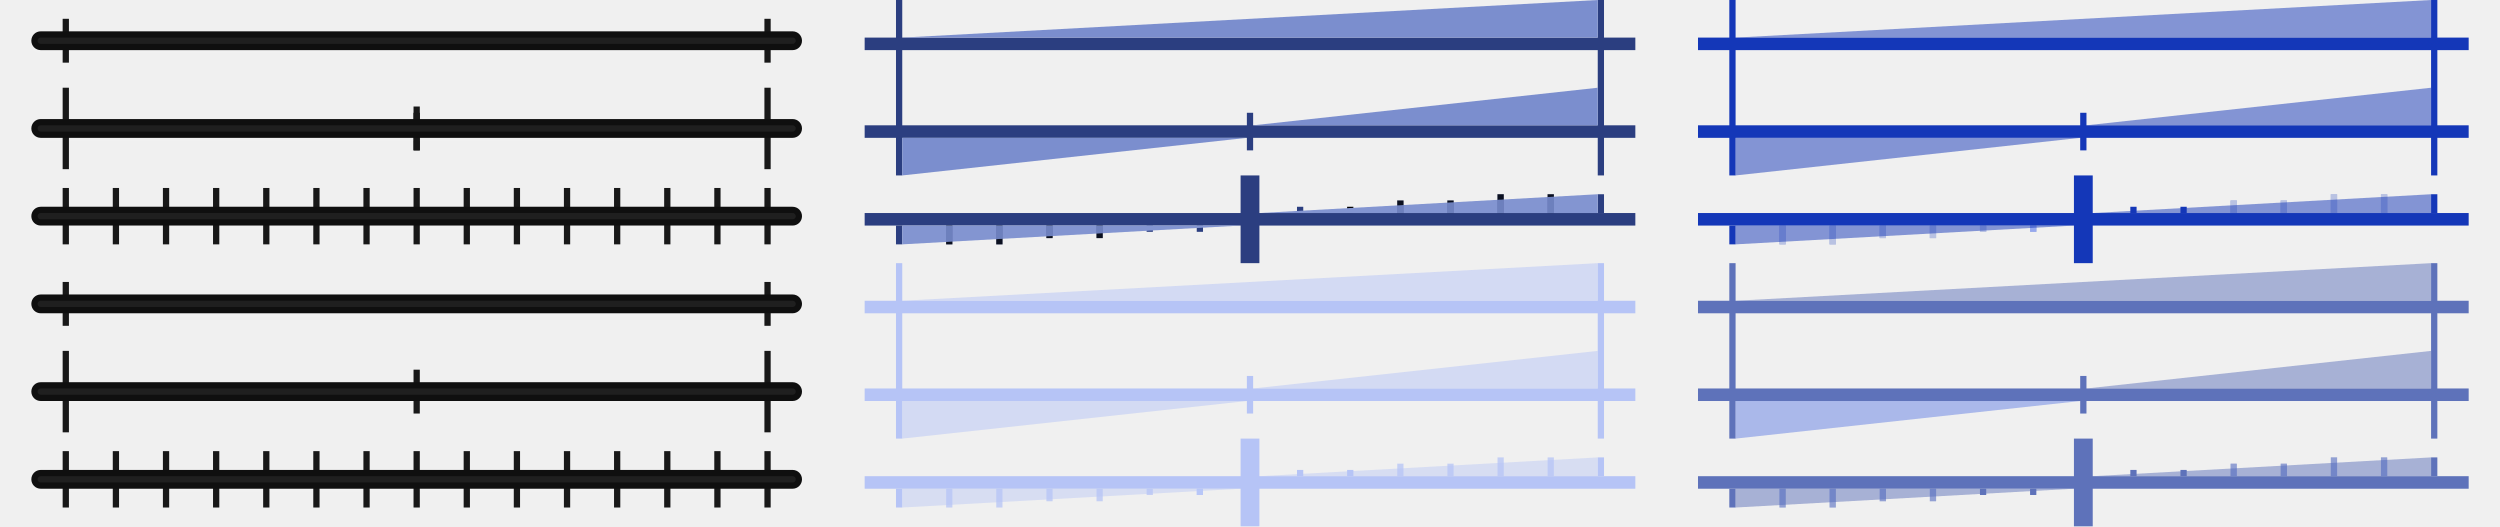
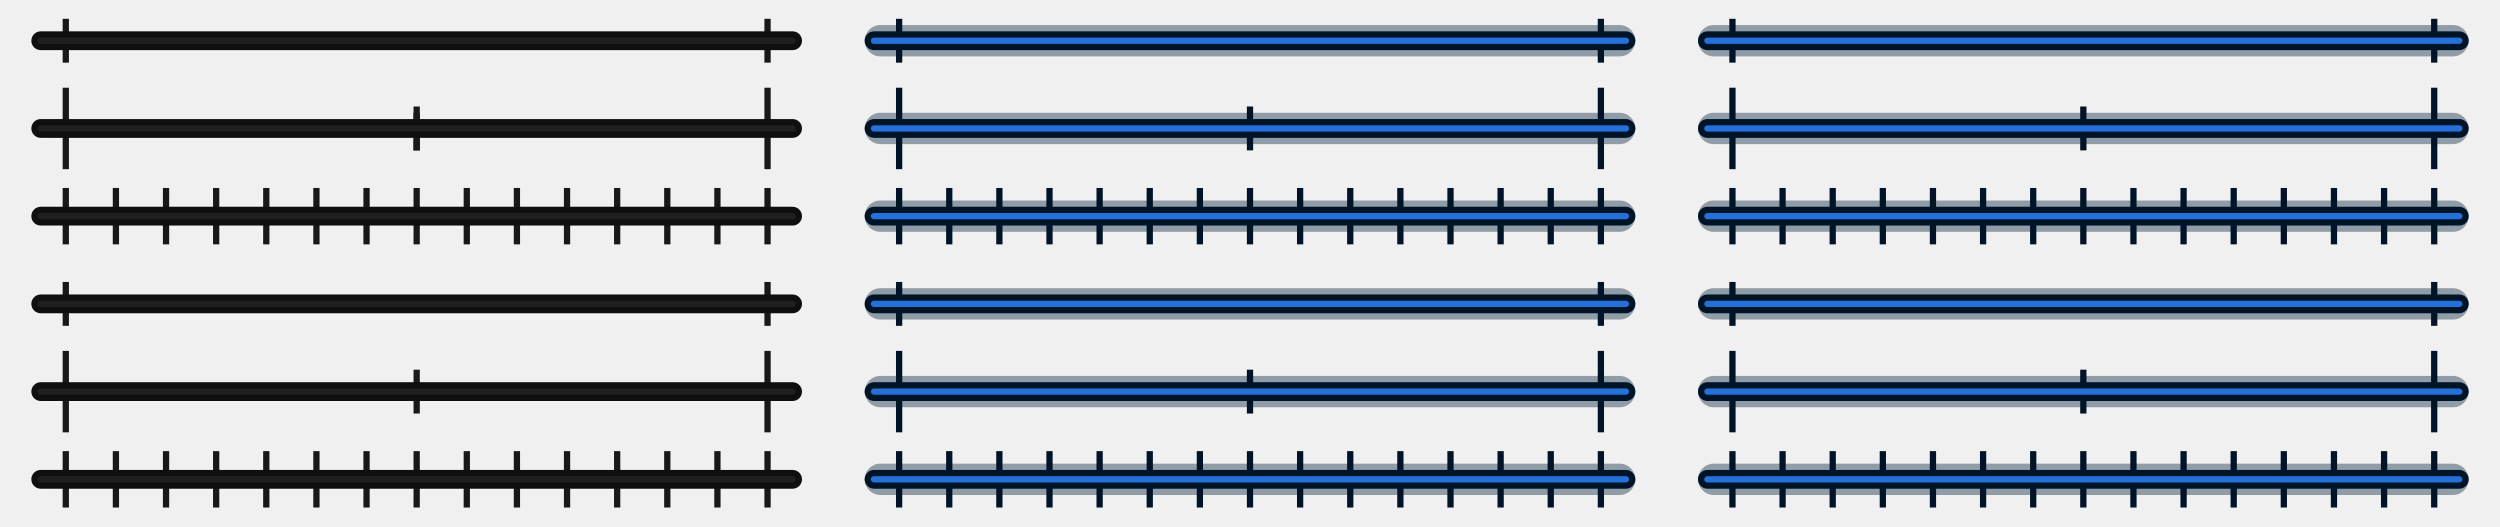
<svg xmlns="http://www.w3.org/2000/svg" width="399px" height="84px" viewBox="0 0 399 84" version="1.1">
  <g id="bmp00154" stroke="none" stroke-width="1" fill="none" fill-rule="evenodd">
-     <polygon id="Triangle" fill="#5E72BA" opacity="0.5" points="334 76 388 73 388 76" />
-     <polygon id="Triangle" fill="#5E72BA" opacity="0.5" points="331 78 277 81 277 78" />
-     <polygon id="Triangle" fill="#B6C4F6" opacity="0.424" points="201 76 255 73 255 76" />
-     <polygon id="Triangle" fill="#B6C4F6" opacity="0.424" points="198 78 144 81 144 78" />
    <g id="Group-3" transform="translate(66, 18)" fill="#000000">
      <g id="Group">
        <rect id="Rectangle" x="0" y="0" width="1" height="6" />
      </g>
    </g>
    <g id="Group-3" transform="translate(5, 70)">
      <g id="Group-2">
        <g id="Group-4" transform="translate(5, 0)" />
        <g id="Group-4" transform="translate(5, 0)" />
      </g>
    </g>
-     <g id="Group-3" transform="translate(138, 0)">
-       <g id="Group-2" transform="translate(0, 28)">
-         <rect id="Rectangle" fill="#2B3E80" x="5" y="8" width="1" height="3" />
-         <rect id="Rectangle" fill="#2B3E80" x="45" y="8" width="1" height="1" />
-         <rect id="Rectangle" fill="#2B3E80" x="53" y="8" width="1" height="1" />
-         <rect id="Rectangle" fill="#2B3E80" x="69" y="5" width="1" height="1" />
-         <rect id="Rectangle" fill="#000000" x="77" y="5" width="1" height="1" />
-         <rect id="Rectangle" fill="#2B3E80" x="0" y="6" width="123" height="2" />
-         <g id="Group-4" transform="translate(13, 0)">
-           <rect id="Rectangle" fill="#2B3E80" x="47" y="0" width="3" height="14" />
-           <rect id="Rectangle" fill="#000000" x="0" y="8" width="1" height="3" />
-           <rect id="Rectangle" fill="#000000" x="8" y="8" width="1" height="3" />
-           <rect id="Rectangle" fill="#000000" x="16" y="8" width="1" height="2" />
-           <rect id="Rectangle" fill="#000000" x="24" y="8" width="1" height="2" />
-           <rect id="Rectangle" fill="#000000" x="72" y="4" width="1" height="2" />
-           <rect id="Rectangle" fill="#000000" x="80" y="4" width="1" height="2" />
-           <rect id="Rectangle" fill="#000000" x="88" y="3" width="1" height="3" />
-           <rect id="Rectangle" fill="#000000" x="96" y="3" width="1" height="3" />
-           <rect id="Rectangle" fill="#2B3E80" x="104" y="3" width="1" height="3" />
-         </g>
-         <polygon id="Triangle" fill="#8395D1" points="63 6 117 3 117 6" />
-         <polygon id="Triangle" fill="#8395D1" points="60 8 6 11 6 8" />
-       </g>
-       <g id="Group" fill="#2B3E80">
-         <rect id="Rectangle" x="0" y="20" width="123" height="2" />
-         <rect id="Rectangle" x="61" y="18" width="1" height="6" />
-         <rect id="Rectangle" x="117" y="0" width="1" height="28" />
-         <rect id="Rectangle" x="0" y="6" width="123" height="2" />
-         <rect id="Rectangle" x="5" y="0" width="1" height="28" />
-       </g>
-       <polygon id="Triangle" fill="#7B8ECE" transform="translate(61.5, 3) rotate(-90) translate(-61.5, -3) " points="58.5 -52.5 64.5 58.5 58.5 58.5" />
-       <polygon id="Triangle" fill="#7B8ECE" transform="translate(89.5, 17) rotate(-90) translate(-89.5, -17) " points="86.5 -10.5 92.5 44.5 86.5 44.5" />
-       <polygon id="Triangle" fill="#7B8ECE" transform="translate(33.5, 25) rotate(-270) translate(-33.5, -25) " points="30.5 -2.5 36.5 52.5 30.5 52.5" />
-     </g>
-     <g id="Group-3" transform="translate(138, 42)">
-       <g id="Group-2" transform="translate(0, 28)">
-         <rect id="Rectangle" fill="#B6C4F6" x="5" y="8" width="1" height="3" />
-         <rect id="Rectangle" fill="#C1CEFF" x="53" y="8" width="1" height="1" />
-         <rect id="Rectangle" fill="#B6C4F6" x="69" y="5" width="1" height="1" />
-         <rect id="Rectangle" fill="#B6C4F6" x="77" y="5" width="1" height="1" />
-         <rect id="Rectangle" fill="#B6C4F6" x="0" y="6" width="123" height="2" />
-         <g id="Group-4" transform="translate(60, 0)" fill="#B6C4F6">
-           <rect id="Rectangle" x="0" y="0" width="3" height="14" />
-           <rect id="Rectangle" x="57" y="3" width="1" height="3" />
-         </g>
-         <g id="Group-4" opacity="0.748" transform="translate(13, 3)" fill="#B6C4F6">
-           <rect id="Rectangle" x="0" y="5" width="1" height="3" />
-           <rect id="Rectangle" x="8" y="5" width="1" height="3" />
-           <rect id="Rectangle" x="16" y="5" width="1" height="2" />
-           <rect id="Rectangle" x="24" y="5" width="1" height="2" />
-           <rect id="Rectangle" x="40" y="5" width="1" height="1" />
-           <rect id="Rectangle" x="32" y="5" width="1" height="1" />
-           <rect id="Rectangle" x="72" y="1" width="1" height="2" />
-           <rect id="Rectangle" x="80" y="1" width="1" height="2" />
-           <rect id="Rectangle" x="88" y="0" width="1" height="3" />
-           <rect id="Rectangle" x="96" y="0" width="1" height="3" />
-         </g>
-       </g>
-       <g id="Group" fill="#B6C4F6">
-         <rect id="Rectangle" x="0" y="20" width="123" height="2" />
-         <rect id="Rectangle" x="61" y="18" width="1" height="6" />
-         <rect id="Rectangle" x="117" y="0" width="1" height="28" />
-         <rect id="Rectangle" x="0" y="6" width="123" height="2" />
-         <rect id="Rectangle" x="5" y="0" width="1" height="28" />
-       </g>
-       <polygon id="Triangle" fill="#B6C4F6" opacity="0.498" transform="translate(61.5, 3) rotate(-90) translate(-61.5, -3) " points="58.5 -52.5 64.5 58.5 58.5 58.5" />
-       <polygon id="Triangle" fill="#B6C4F6" opacity="0.498" transform="translate(89.5, 17) rotate(-90) translate(-89.5, -17) " points="86.5 -10.5 92.5 44.5 86.5 44.5" />
-       <polygon id="Triangle" fill="#B6C4F6" opacity="0.498" transform="translate(33.5, 25) rotate(-270) translate(-33.5, -25) " points="30.5 -2.5 36.5 52.5 30.5 52.5" />
-     </g>
-     <g id="Group-3" transform="translate(271, 42)">
-       <g id="Group-2" transform="translate(0, 28)" fill="#5E72BA">
-         <rect id="Rectangle" x="5" y="8" width="1" height="3" />
-         <rect id="Rectangle" x="117" y="3" width="1" height="3" />
-         <rect id="Rectangle" x="45" y="8" width="1" height="1" />
-         <rect id="Rectangle" x="53" y="8" width="1" height="1" />
-         <rect id="Rectangle" x="69" y="5" width="1" height="1" />
-         <rect id="Rectangle" x="77" y="5" width="1" height="1" />
-         <rect id="Rectangle" x="0" y="6" width="123" height="2" />
-       </g>
-       <g id="Group" fill="#5E72BA">
-         <rect id="Rectangle" x="0" y="20" width="123" height="2" />
-         <rect id="Rectangle" x="61" y="18" width="1" height="6" />
-         <rect id="Rectangle" x="117" y="0" width="1" height="28" />
-         <rect id="Rectangle" x="0" y="6" width="123" height="2" />
-         <rect id="Rectangle" x="5" y="0" width="1" height="28" />
-       </g>
-       <polygon id="Triangle" fill="#5E72BA" opacity="0.5" transform="translate(61.5, 3) rotate(-90) translate(-61.5, -3) " points="58.5 -52.5 64.5 58.5 58.5 58.5" />
-       <polygon id="Triangle" fill="#5E72BA" opacity="0.5" transform="translate(89.5, 17) rotate(-90) translate(-89.5, -17) " points="86.5 -10.5 92.5 44.5 86.5 44.5" />
-       <polygon id="Triangle" fill="#637FE3" opacity="0.5" transform="translate(33.5, 25) rotate(-270) translate(-33.5, -25) " points="30.5 -2.5 36.5 52.5 30.5 52.5" />
-     </g>
-     <g id="Group-3" transform="translate(271, 0)">
-       <g id="Group-2" transform="translate(0, 28)">
-         <rect id="Rectangle" fill="#1437B8" x="5" y="8" width="1" height="3" />
-         <rect id="Rectangle" fill="#C1CEFF" x="53" y="8" width="1" height="1" />
-         <rect id="Rectangle" fill="#1437B8" x="69" y="5" width="1" height="1" />
-         <rect id="Rectangle" fill="#1437B8" x="77" y="5" width="1" height="1" />
-         <rect id="Rectangle" fill="#1437B8" x="0" y="6" width="123" height="2" />
-         <g id="Group-4" transform="translate(60, 0)">
-           <rect id="Rectangle" fill="#1437B8" x="0" y="0" width="3" height="14" />
-           <rect id="Rectangle" fill="#5E72BA" x="0" y="42" width="3" height="14" />
-           <rect id="Rectangle" fill="#1437B8" x="57" y="3" width="1" height="3" />
-         </g>
-         <polygon id="Triangle" fill="#1437B8" opacity="0.494" points="63 6 117 3 117 6" />
-         <polygon id="Triangle" fill="#1437B8" opacity="0.494" points="60 8 6 11 6 8" />
-       </g>
-       <g id="Group" fill="#1437B8">
-         <rect id="Rectangle" x="0" y="20" width="123" height="2" />
-         <rect id="Rectangle" x="61" y="18" width="1" height="6" />
-         <rect id="Rectangle" x="117" y="0" width="1" height="28" />
-         <rect id="Rectangle" x="0" y="6" width="123" height="2" />
-         <rect id="Rectangle" x="5" y="0" width="1" height="28" />
-       </g>
-       <polygon id="Triangle" fill="#1437B8" opacity="0.494" transform="translate(61.5, 3) rotate(-90) translate(-61.5, -3) " points="58.5 -52.5 64.5 58.5 58.5 58.5" />
-       <polygon id="Triangle" fill="#1437B8" opacity="0.494" transform="translate(89.5, 17) rotate(-90) translate(-89.5, -17) " points="86.5 -10.5 92.5 44.5 86.5 44.5" />
-       <polygon id="Triangle" fill="#1437B8" opacity="0.494" transform="translate(33.5, 25) rotate(-270) translate(-33.5, -25) " points="30.5 -2.5 36.5 52.5 30.5 52.5" />
-     </g>
-     <g id="Group-5" transform="translate(284, 31)" fill="#1437B8" opacity="0.25">
-       <g id="Group-4">
-         <rect id="Rectangle" x="0" y="5" width="1" height="3" />
-         <rect id="Rectangle" x="8" y="5" width="1" height="3" />
-         <rect id="Rectangle" x="16" y="5" width="1" height="2" />
-         <rect id="Rectangle" x="24" y="5" width="1" height="2" />
-         <rect id="Rectangle" x="40" y="5" width="1" height="1" />
-         <rect id="Rectangle" x="32" y="5" width="1" height="1" />
-         <rect id="Rectangle" x="72" y="1" width="1" height="2" />
-         <rect id="Rectangle" x="80" y="1" width="1" height="2" />
-         <rect id="Rectangle" x="88" y="0" width="1" height="3" />
-         <rect id="Rectangle" x="96" y="0" width="1" height="3" />
-       </g>
-       <g id="Group-4">
-         <rect id="Rectangle" x="0" y="5" width="1" height="3" />
-         <rect id="Rectangle" x="8" y="5" width="1" height="3" />
-         <rect id="Rectangle" x="16" y="5" width="1" height="2" />
-         <rect id="Rectangle" x="24" y="5" width="1" height="2" />
-         <rect id="Rectangle" x="40" y="5" width="1" height="1" />
-         <rect id="Rectangle" x="32" y="5" width="1" height="1" />
-         <rect id="Rectangle" x="72" y="1" width="1" height="2" />
-         <rect id="Rectangle" x="80" y="1" width="1" height="2" />
-         <rect id="Rectangle" x="88" y="0" width="1" height="3" />
-         <rect id="Rectangle" x="96" y="0" width="1" height="3" />
-       </g>
-       <g id="Group-4">
-         <rect id="Rectangle" x="0" y="5" width="1" height="3" />
-         <rect id="Rectangle" x="8" y="5" width="1" height="3" />
-         <rect id="Rectangle" x="16" y="5" width="1" height="2" />
-         <rect id="Rectangle" x="24" y="5" width="1" height="2" />
-         <rect id="Rectangle" x="40" y="5" width="1" height="1" />
-         <rect id="Rectangle" x="32" y="5" width="1" height="1" />
-         <rect id="Rectangle" x="72" y="1" width="1" height="2" />
-         <rect id="Rectangle" x="80" y="1" width="1" height="2" />
-         <rect id="Rectangle" x="88" y="0" width="1" height="3" />
-         <rect id="Rectangle" x="96" y="0" width="1" height="3" />
-       </g>
-     </g>
-     <g id="Group-6" transform="translate(151, 31)" fill="#2B3E80" opacity="0.25">
-       <g id="Group-4">
-         <rect id="Rectangle" x="0" y="5" width="1" height="3" />
-         <rect id="Rectangle" x="8" y="5" width="1" height="3" />
-         <rect id="Rectangle" x="16" y="5" width="1" height="2" />
-         <rect id="Rectangle" x="24" y="5" width="1" height="2" />
-         <rect id="Rectangle" x="72" y="1" width="1" height="2" />
-         <rect id="Rectangle" x="80" y="1" width="1" height="2" />
-         <rect id="Rectangle" x="88" y="0" width="1" height="3" />
-         <rect id="Rectangle" x="96" y="0" width="1" height="3" />
-       </g>
-       <g id="Group-4">
-         <rect id="Rectangle" x="0" y="5" width="1" height="3" />
-         <rect id="Rectangle" x="8" y="5" width="1" height="3" />
-         <rect id="Rectangle" x="16" y="5" width="1" height="2" />
-         <rect id="Rectangle" x="24" y="5" width="1" height="2" />
-         <rect id="Rectangle" x="72" y="1" width="1" height="2" />
-         <rect id="Rectangle" x="80" y="1" width="1" height="2" />
-         <rect id="Rectangle" x="88" y="0" width="1" height="3" />
-         <rect id="Rectangle" x="96" y="0" width="1" height="3" />
-       </g>
-       <g id="Group-4">
-         <rect id="Rectangle" x="0" y="5" width="1" height="3" />
-         <rect id="Rectangle" x="8" y="5" width="1" height="3" />
-         <rect id="Rectangle" x="16" y="5" width="1" height="2" />
-         <rect id="Rectangle" x="24" y="5" width="1" height="2" />
-         <rect id="Rectangle" x="72" y="1" width="1" height="2" />
-         <rect id="Rectangle" x="80" y="1" width="1" height="2" />
-         <rect id="Rectangle" x="88" y="0" width="1" height="3" />
-         <rect id="Rectangle" x="96" y="0" width="1" height="3" />
-       </g>
-     </g>
-     <g id="Group-4" opacity="0.25" transform="translate(284, 73)" fill="#405CBF">
-       <rect id="Rectangle" x="0" y="5" width="1" height="3" />
-       <rect id="Rectangle" x="8" y="5" width="1" height="3" />
-       <rect id="Rectangle" x="16" y="5" width="1" height="2" />
-       <rect id="Rectangle" x="24" y="5" width="1" height="2" />
-       <rect id="Rectangle" x="72" y="1" width="1" height="2" />
-       <rect id="Rectangle" x="80" y="1" width="1" height="2" />
-       <rect id="Rectangle" x="88" y="0" width="1" height="3" />
-       <rect id="Rectangle" x="96" y="0" width="1" height="3" />
-     </g>
-     <g id="Group-4" opacity="0.25" transform="translate(284, 73)" fill="#405CBF">
-       <rect id="Rectangle" x="0" y="5" width="1" height="3" />
-       <rect id="Rectangle" x="8" y="5" width="1" height="3" />
-       <rect id="Rectangle" x="16" y="5" width="1" height="2" />
-       <rect id="Rectangle" x="24" y="5" width="1" height="2" />
-       <rect id="Rectangle" x="72" y="1" width="1" height="2" />
-       <rect id="Rectangle" x="80" y="1" width="1" height="2" />
-       <rect id="Rectangle" x="88" y="0" width="1" height="3" />
-       <rect id="Rectangle" x="96" y="0" width="1" height="3" />
-     </g>
-     <g id="Group-4" opacity="0.25" transform="translate(284, 73)" fill="#5E72BA">
-       <rect id="Rectangle" x="0" y="5" width="1" height="3" />
-       <rect id="Rectangle" x="8" y="5" width="1" height="3" />
-       <rect id="Rectangle" x="16" y="5" width="1" height="2" />
-       <rect id="Rectangle" x="24" y="5" width="1" height="2" />
-       <rect id="Rectangle" x="72" y="1" width="1" height="2" />
-       <rect id="Rectangle" x="80" y="1" width="1" height="2" />
-       <rect id="Rectangle" x="88" y="0" width="1" height="3" />
-       <rect id="Rectangle" x="96" y="0" width="1" height="3" />
+     <g id="Group-3" transform="translate(284, 70)">
+       <g id="Group-2" />
    </g>
    <g id="Group-7" transform="translate(5, 30)">
      <rect id="Rectangle" fill-opacity="0.1" fill="#FFFFFF" x="0" y="3.5" width="123" height="3" rx="1.5" />
      <rect id="Rectangle" fill="#181818" x="61" y="0" width="1" height="9" />
      <rect id="Rectangle" fill="#181818" x="5" y="0" width="1" height="9" />
      <rect id="Rectangle" fill="#181818" x="13" y="0" width="1" height="9" />
      <rect id="Rectangle" fill="#181818" x="21" y="0" width="1" height="9" />
      <rect id="Rectangle" fill="#181818" x="29" y="0" width="1" height="9" />
      <rect id="Rectangle" fill="#181818" x="37" y="0" width="1" height="9" />
      <rect id="Rectangle-Copy" fill="#181818" x="45" y="0" width="1" height="9" />
      <rect id="Rectangle-Copy" fill="#181818" x="53" y="0" width="1" height="9" />
      <rect id="Rectangle" fill="#181818" x="69" y="0" width="1" height="9" />
      <rect id="Rectangle" fill="#181818" x="77" y="0" width="1" height="9" />
      <rect id="Rectangle" fill="#181818" x="85" y="0" width="1" height="9" />
      <rect id="Rectangle" fill="#181818" x="93" y="0" width="1" height="9" />
      <rect id="Rectangle" fill="#181818" x="101" y="0" width="1" height="9" />
      <rect id="Rectangle-Copy" fill="#181818" x="109" y="0" width="1" height="9" />
      <rect id="Rectangle-Copy" fill="#181818" x="117" y="0" width="1" height="9" />
      <rect id="Rectangle" stroke="#0F0F0F" fill="#1F1F1F" x="0.5" y="3.5" width="122" height="2" rx="1" />
    </g>
+     <g id="Group-7-Copy-6" transform="translate(138, 30)">
+       <rect id="Rectangle" fill-opacity="0.4" fill="#001E3C" x="0" y="2" width="123" height="5" rx="2.5" />
+       <rect id="Rectangle" fill="#001428" x="61" y="0" width="1" height="9" />
+       <rect id="Rectangle" fill="#001428" x="5" y="0" width="1" height="9" />
+       <rect id="Rectangle" fill="#001428" x="13" y="0" width="1" height="9" />
+       <rect id="Rectangle" fill="#001428" x="21" y="0" width="1" height="9" />
+       <rect id="Rectangle" fill="#001428" x="29" y="0" width="1" height="9" />
+       <rect id="Rectangle" fill="#001428" x="37" y="0" width="1" height="9" />
+       <rect id="Rectangle-Copy" fill="#001428" x="45" y="0" width="1" height="9" />
+       <rect id="Rectangle-Copy" fill="#001428" x="53" y="0" width="1" height="9" />
+       <rect id="Rectangle" fill="#001428" x="69" y="0" width="1" height="9" />
+       <rect id="Rectangle" fill="#001428" x="77" y="0" width="1" height="9" />
+       <rect id="Rectangle" fill="#001428" x="85" y="0" width="1" height="9" />
+       <rect id="Rectangle" fill="#001428" x="93" y="0" width="1" height="9" />
+       <rect id="Rectangle" fill="#001428" x="101" y="0" width="1" height="9" />
+       <rect id="Rectangle-Copy" fill="#001428" x="109" y="0" width="1" height="9" />
+       <rect id="Rectangle-Copy" fill="#001428" x="117" y="0" width="1" height="9" />
+       <rect id="Rectangle" stroke="#001427" fill="#2471DB" x="0.5" y="3.5" width="122" height="2" rx="1" />
+     </g>
    <g id="Group-7" transform="translate(5, 14)">
      <rect id="Rectangle" fill-opacity="0.1" fill="#FFFFFF" x="0" y="5.5" width="123" height="3" rx="1.5" />
      <rect id="Rectangle" fill="#181818" x="61" y="3" width="1" height="7" />
      <rect id="Rectangle" fill="#181818" x="5" y="0" width="1" height="13" />
      <rect id="Rectangle-Copy" fill="#181818" x="117" y="0" width="1" height="13" />
      <rect id="Rectangle" stroke="#0F0F0F" fill="#1F1F1F" x="0.5" y="5.5" width="122" height="2" rx="1" />
    </g>
+     <g id="Group-7-Copy-5" transform="translate(138, 14)">
+       <rect id="Rectangle" fill-opacity="0.4" fill="#001E3C" x="0" y="4" width="123" height="5" rx="2.5" />
+       <rect id="Rectangle" fill="#001428" x="61" y="3" width="1" height="7" />
+       <rect id="Rectangle" fill="#001428" x="5" y="0" width="1" height="13" />
+       <rect id="Rectangle-Copy" fill="#001428" x="117" y="0" width="1" height="13" />
+       <rect id="Rectangle" stroke="#001427" fill="#2471DB" x="0.5" y="5.5" width="122" height="2" rx="1" />
+     </g>
    <g id="Group-7" transform="translate(5, 3)">
      <rect id="Rectangle" fill-opacity="0.1" fill="#FFFFFF" x="0" y="2.5" width="123" height="3" rx="1.5" />
      <rect id="Rectangle" fill="#181818" x="5" y="0" width="1" height="7" />
      <rect id="Rectangle-Copy" fill="#181818" x="117" y="0" width="1" height="7" />
      <rect id="Rectangle" stroke="#0F0F0F" fill="#1F1F1F" x="0.5" y="2.5" width="122" height="2" rx="1" />
+     </g>
+     <g id="Group-7-Copy-4" transform="translate(138, 3)">
+       <rect id="Rectangle" fill-opacity="0.4" fill="#001E3C" x="0" y="1" width="123" height="5" rx="2.5" />
+       <rect id="Rectangle" fill="#001428" x="5" y="0" width="1" height="7" />
+       <rect id="Rectangle-Copy" fill="#001428" x="117" y="0" width="1" height="7" />
+       <rect id="Rectangle" stroke="#001427" fill="#2471DB" x="0.5" y="2.5" width="122" height="2" rx="1" />
    </g>
    <g id="Group-7-Copy-3" transform="translate(5, 72)">
      <rect id="Rectangle" fill-opacity="0.1" fill="#FFFFFF" x="0" y="3.5" width="123" height="3" rx="1.5" />
      <rect id="Rectangle" fill="#181818" x="61" y="0" width="1" height="9" />
      <rect id="Rectangle" fill="#181818" x="5" y="0" width="1" height="9" />
      <rect id="Rectangle" fill="#181818" x="13" y="0" width="1" height="9" />
      <rect id="Rectangle" fill="#181818" x="21" y="0" width="1" height="9" />
      <rect id="Rectangle" fill="#181818" x="29" y="0" width="1" height="9" />
      <rect id="Rectangle" fill="#181818" x="37" y="0" width="1" height="9" />
      <rect id="Rectangle-Copy" fill="#181818" x="45" y="0" width="1" height="9" />
      <rect id="Rectangle-Copy" fill="#181818" x="53" y="0" width="1" height="9" />
      <rect id="Rectangle" fill="#181818" x="69" y="0" width="1" height="9" />
      <rect id="Rectangle" fill="#181818" x="77" y="0" width="1" height="9" />
      <rect id="Rectangle" fill="#181818" x="85" y="0" width="1" height="9" />
      <rect id="Rectangle" fill="#181818" x="93" y="0" width="1" height="9" />
      <rect id="Rectangle" fill="#181818" x="101" y="0" width="1" height="9" />
      <rect id="Rectangle-Copy" fill="#181818" x="109" y="0" width="1" height="9" />
      <rect id="Rectangle-Copy" fill="#181818" x="117" y="0" width="1" height="9" />
      <rect id="Rectangle" stroke="#0F0F0F" fill="#1F1F1F" x="0.5" y="3.5" width="122" height="2" rx="1" />
    </g>
    <g id="Group-7-Copy-2" transform="translate(5, 56)">
      <rect id="Rectangle" fill-opacity="0.1" fill="#FFFFFF" x="0" y="5.5" width="123" height="3" rx="1.5" />
      <rect id="Rectangle" fill="#181818" x="61" y="3" width="1" height="7" />
      <rect id="Rectangle" fill="#181818" x="5" y="0" width="1" height="13" />
      <rect id="Rectangle-Copy" fill="#181818" x="117" y="0" width="1" height="13" />
      <rect id="Rectangle" stroke="#0F0F0F" fill="#1F1F1F" x="0.5" y="5.5" width="122" height="2" rx="1" />
    </g>
    <g id="Group-7-Copy" transform="translate(5, 45)">
      <rect id="Rectangle" fill-opacity="0.1" fill="#FFFFFF" x="0" y="2.5" width="123" height="3" rx="1.5" />
      <rect id="Rectangle" fill="#181818" x="5" y="0" width="1" height="7" />
      <rect id="Rectangle-Copy" fill="#181818" x="117" y="0" width="1" height="7" />
      <rect id="Rectangle" stroke="#0F0F0F" fill="#1F1F1F" x="0.5" y="2.5" width="122" height="2" rx="1" />
    </g>
+     <g id="Group-7-Copy-9" transform="translate(271, 72)">
+       <rect id="Rectangle" fill-opacity="0.4" fill="#001E3C" x="0" y="2" width="123" height="5" rx="2.5" />
+       <rect id="Rectangle" fill="#001428" x="61" y="0" width="1" height="9" />
+       <rect id="Rectangle" fill="#001428" x="5" y="0" width="1" height="9" />
+       <rect id="Rectangle" fill="#001428" x="13" y="0" width="1" height="9" />
+       <rect id="Rectangle" fill="#001428" x="21" y="0" width="1" height="9" />
+       <rect id="Rectangle" fill="#001428" x="29" y="0" width="1" height="9" />
+       <rect id="Rectangle" fill="#001428" x="37" y="0" width="1" height="9" />
+       <rect id="Rectangle-Copy" fill="#001428" x="45" y="0" width="1" height="9" />
+       <rect id="Rectangle-Copy" fill="#001428" x="53" y="0" width="1" height="9" />
+       <rect id="Rectangle" fill="#001428" x="69" y="0" width="1" height="9" />
+       <rect id="Rectangle" fill="#001428" x="77" y="0" width="1" height="9" />
+       <rect id="Rectangle" fill="#001428" x="85" y="0" width="1" height="9" />
+       <rect id="Rectangle" fill="#001428" x="93" y="0" width="1" height="9" />
+       <rect id="Rectangle" fill="#001428" x="101" y="0" width="1" height="9" />
+       <rect id="Rectangle-Copy" fill="#001428" x="109" y="0" width="1" height="9" />
+       <rect id="Rectangle-Copy" fill="#001428" x="117" y="0" width="1" height="9" />
+       <rect id="Rectangle" stroke="#001427" fill="#2471DB" x="0.5" y="3.5" width="122" height="2" rx="1" />
+     </g>
+     <g id="Group-7-Copy-8" transform="translate(271, 56)">
+       <rect id="Rectangle" fill-opacity="0.4" fill="#001E3C" x="0" y="4" width="123" height="5" rx="2.5" />
+       <rect id="Rectangle" fill="#001428" x="61" y="3" width="1" height="7" />
+       <rect id="Rectangle" fill="#001428" x="5" y="0" width="1" height="13" />
+       <rect id="Rectangle-Copy" fill="#001428" x="117" y="0" width="1" height="13" />
+       <rect id="Rectangle" stroke="#001427" fill="#2471DB" x="0.5" y="5.5" width="122" height="2" rx="1" />
+     </g>
+     <g id="Group-7-Copy-7" transform="translate(271, 45)">
+       <rect id="Rectangle" fill-opacity="0.4" fill="#001E3C" x="0" y="1" width="123" height="5" rx="2.5" />
+       <rect id="Rectangle" fill="#001428" x="5" y="0" width="1" height="7" />
+       <rect id="Rectangle-Copy" fill="#001428" x="117" y="0" width="1" height="7" />
+       <rect id="Rectangle" stroke="#001427" fill="#2471DB" x="0.5" y="2.5" width="122" height="2" rx="1" />
+     </g>
+     <g id="Group-7-Copy-12" transform="translate(271, 30)">
+       <rect id="Rectangle" fill-opacity="0.4" fill="#001E3C" x="0" y="2" width="123" height="5" rx="2.5" />
+       <rect id="Rectangle" fill="#001428" x="61" y="0" width="1" height="9" />
+       <rect id="Rectangle" fill="#001428" x="5" y="0" width="1" height="9" />
+       <rect id="Rectangle" fill="#001428" x="13" y="0" width="1" height="9" />
+       <rect id="Rectangle" fill="#001428" x="21" y="0" width="1" height="9" />
+       <rect id="Rectangle" fill="#001428" x="29" y="0" width="1" height="9" />
+       <rect id="Rectangle" fill="#001428" x="37" y="0" width="1" height="9" />
+       <rect id="Rectangle-Copy" fill="#001428" x="45" y="0" width="1" height="9" />
+       <rect id="Rectangle-Copy" fill="#001428" x="53" y="0" width="1" height="9" />
+       <rect id="Rectangle" fill="#001428" x="69" y="0" width="1" height="9" />
+       <rect id="Rectangle" fill="#001428" x="77" y="0" width="1" height="9" />
+       <rect id="Rectangle" fill="#001428" x="85" y="0" width="1" height="9" />
+       <rect id="Rectangle" fill="#001428" x="93" y="0" width="1" height="9" />
+       <rect id="Rectangle" fill="#001428" x="101" y="0" width="1" height="9" />
+       <rect id="Rectangle-Copy" fill="#001428" x="109" y="0" width="1" height="9" />
+       <rect id="Rectangle-Copy" fill="#001428" x="117" y="0" width="1" height="9" />
+       <rect id="Rectangle" stroke="#001427" fill="#2471DB" x="0.5" y="3.5" width="122" height="2" rx="1" />
+     </g>
+     <g id="Group-7-Copy-11" transform="translate(271, 14)">
+       <rect id="Rectangle" fill-opacity="0.4" fill="#001E3C" x="0" y="4" width="123" height="5" rx="2.5" />
+       <rect id="Rectangle" fill="#001428" x="61" y="3" width="1" height="7" />
+       <rect id="Rectangle" fill="#001428" x="5" y="0" width="1" height="13" />
+       <rect id="Rectangle-Copy" fill="#001428" x="117" y="0" width="1" height="13" />
+       <rect id="Rectangle" stroke="#001427" fill="#2471DB" x="0.5" y="5.5" width="122" height="2" rx="1" />
+     </g>
+     <g id="Group-7-Copy-10" transform="translate(271, 3)">
+       <rect id="Rectangle" fill-opacity="0.4" fill="#001E3C" x="0" y="1" width="123" height="5" rx="2.5" />
+       <rect id="Rectangle" fill="#001428" x="5" y="0" width="1" height="7" />
+       <rect id="Rectangle-Copy" fill="#001428" x="117" y="0" width="1" height="7" />
+       <rect id="Rectangle" stroke="#001427" fill="#2471DB" x="0.5" y="2.5" width="122" height="2" rx="1" />
+     </g>
+     <g id="Group-7-Copy-15" transform="translate(138, 72)">
+       <rect id="Rectangle" fill-opacity="0.4" fill="#001E3C" x="0" y="2" width="123" height="5" rx="2.5" />
+       <rect id="Rectangle" fill="#001428" x="61" y="0" width="1" height="9" />
+       <rect id="Rectangle" fill="#001428" x="5" y="0" width="1" height="9" />
+       <rect id="Rectangle" fill="#001428" x="13" y="0" width="1" height="9" />
+       <rect id="Rectangle" fill="#001428" x="21" y="0" width="1" height="9" />
+       <rect id="Rectangle" fill="#001428" x="29" y="0" width="1" height="9" />
+       <rect id="Rectangle" fill="#001428" x="37" y="0" width="1" height="9" />
+       <rect id="Rectangle-Copy" fill="#001428" x="45" y="0" width="1" height="9" />
+       <rect id="Rectangle-Copy" fill="#001428" x="53" y="0" width="1" height="9" />
+       <rect id="Rectangle" fill="#001428" x="69" y="0" width="1" height="9" />
+       <rect id="Rectangle" fill="#001428" x="77" y="0" width="1" height="9" />
+       <rect id="Rectangle" fill="#001428" x="85" y="0" width="1" height="9" />
+       <rect id="Rectangle" fill="#001428" x="93" y="0" width="1" height="9" />
+       <rect id="Rectangle" fill="#001428" x="101" y="0" width="1" height="9" />
+       <rect id="Rectangle-Copy" fill="#001428" x="109" y="0" width="1" height="9" />
+       <rect id="Rectangle-Copy" fill="#001428" x="117" y="0" width="1" height="9" />
+       <rect id="Rectangle" stroke="#001427" fill="#2471DB" x="0.5" y="3.5" width="122" height="2" rx="1" />
+     </g>
+     <g id="Group-7-Copy-14" transform="translate(138, 56)">
+       <rect id="Rectangle" fill-opacity="0.4" fill="#001E3C" x="0" y="4" width="123" height="5" rx="2.5" />
+       <rect id="Rectangle" fill="#001428" x="61" y="3" width="1" height="7" />
+       <rect id="Rectangle" fill="#001428" x="5" y="0" width="1" height="13" />
+       <rect id="Rectangle-Copy" fill="#001428" x="117" y="0" width="1" height="13" />
+       <rect id="Rectangle" stroke="#001427" fill="#2471DB" x="0.5" y="5.5" width="122" height="2" rx="1" />
+     </g>
+     <g id="Group-7-Copy-13" transform="translate(138, 45)">
+       <rect id="Rectangle" fill-opacity="0.4" fill="#001E3C" x="0" y="1" width="123" height="5" rx="2.5" />
+       <rect id="Rectangle" fill="#001428" x="5" y="0" width="1" height="7" />
+       <rect id="Rectangle-Copy" fill="#001428" x="117" y="0" width="1" height="7" />
+       <rect id="Rectangle" stroke="#001427" fill="#2471DB" x="0.5" y="2.5" width="122" height="2" rx="1" />
+     </g>
  </g>
</svg>
